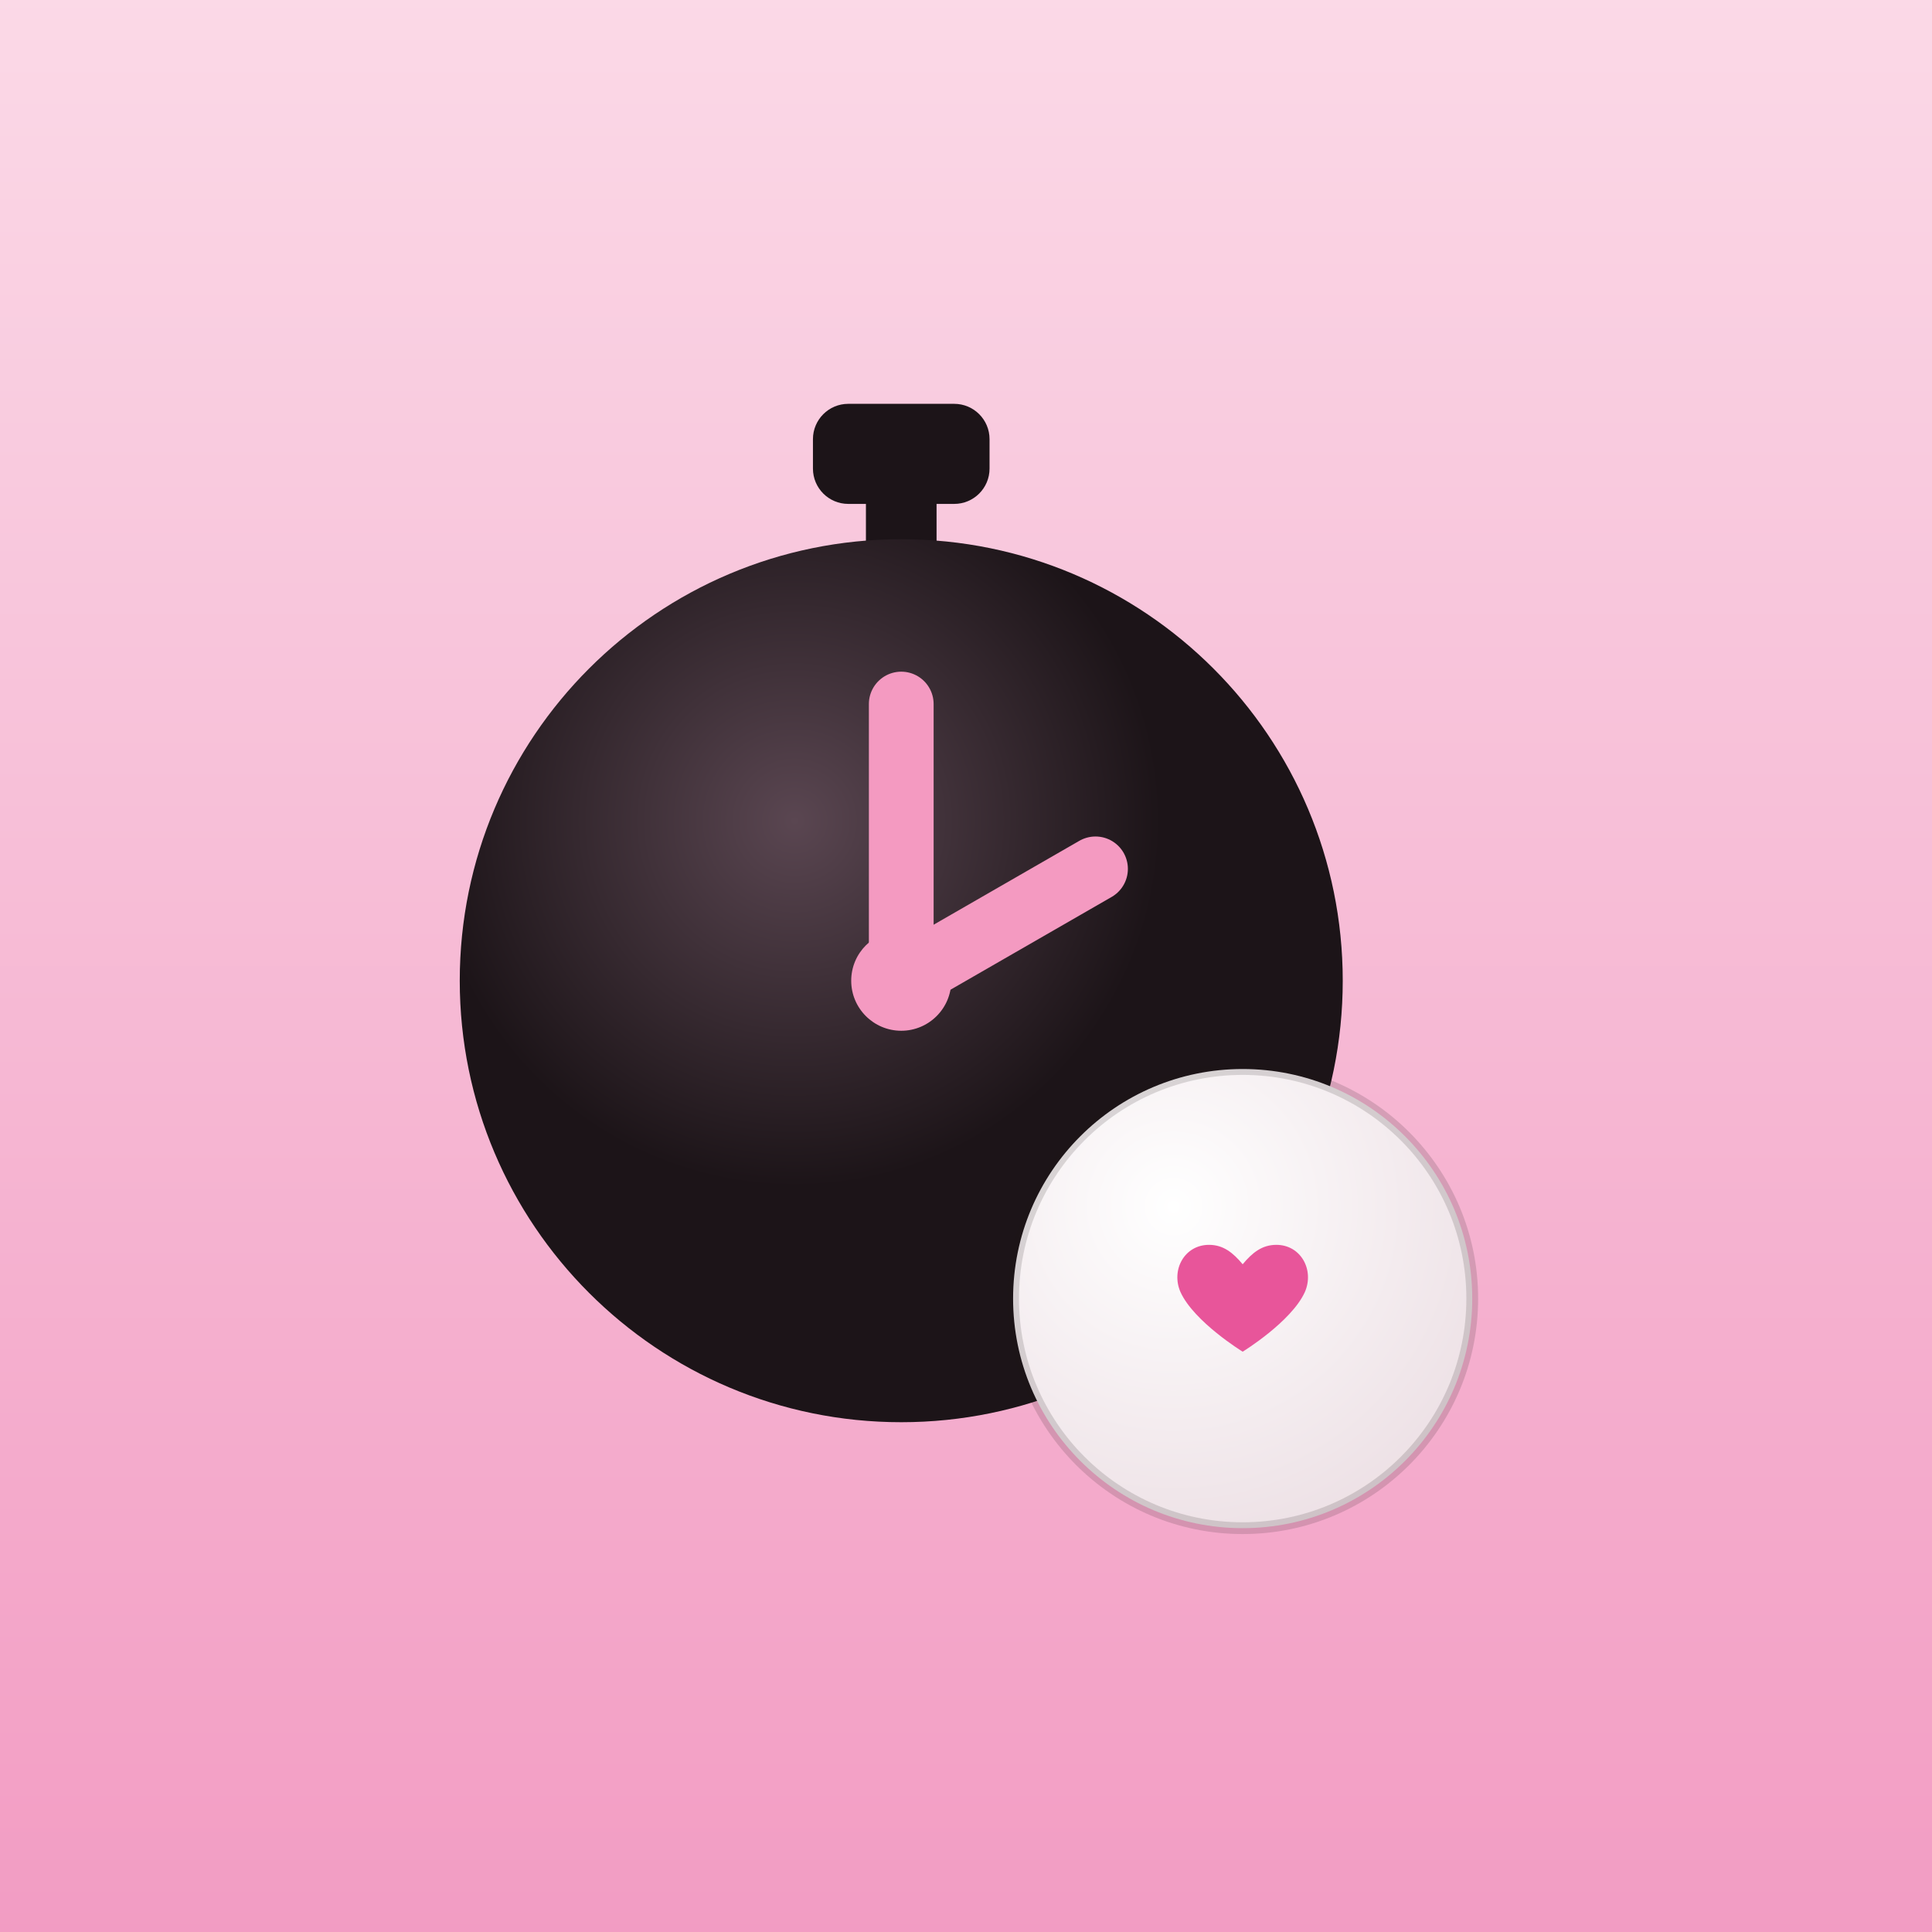
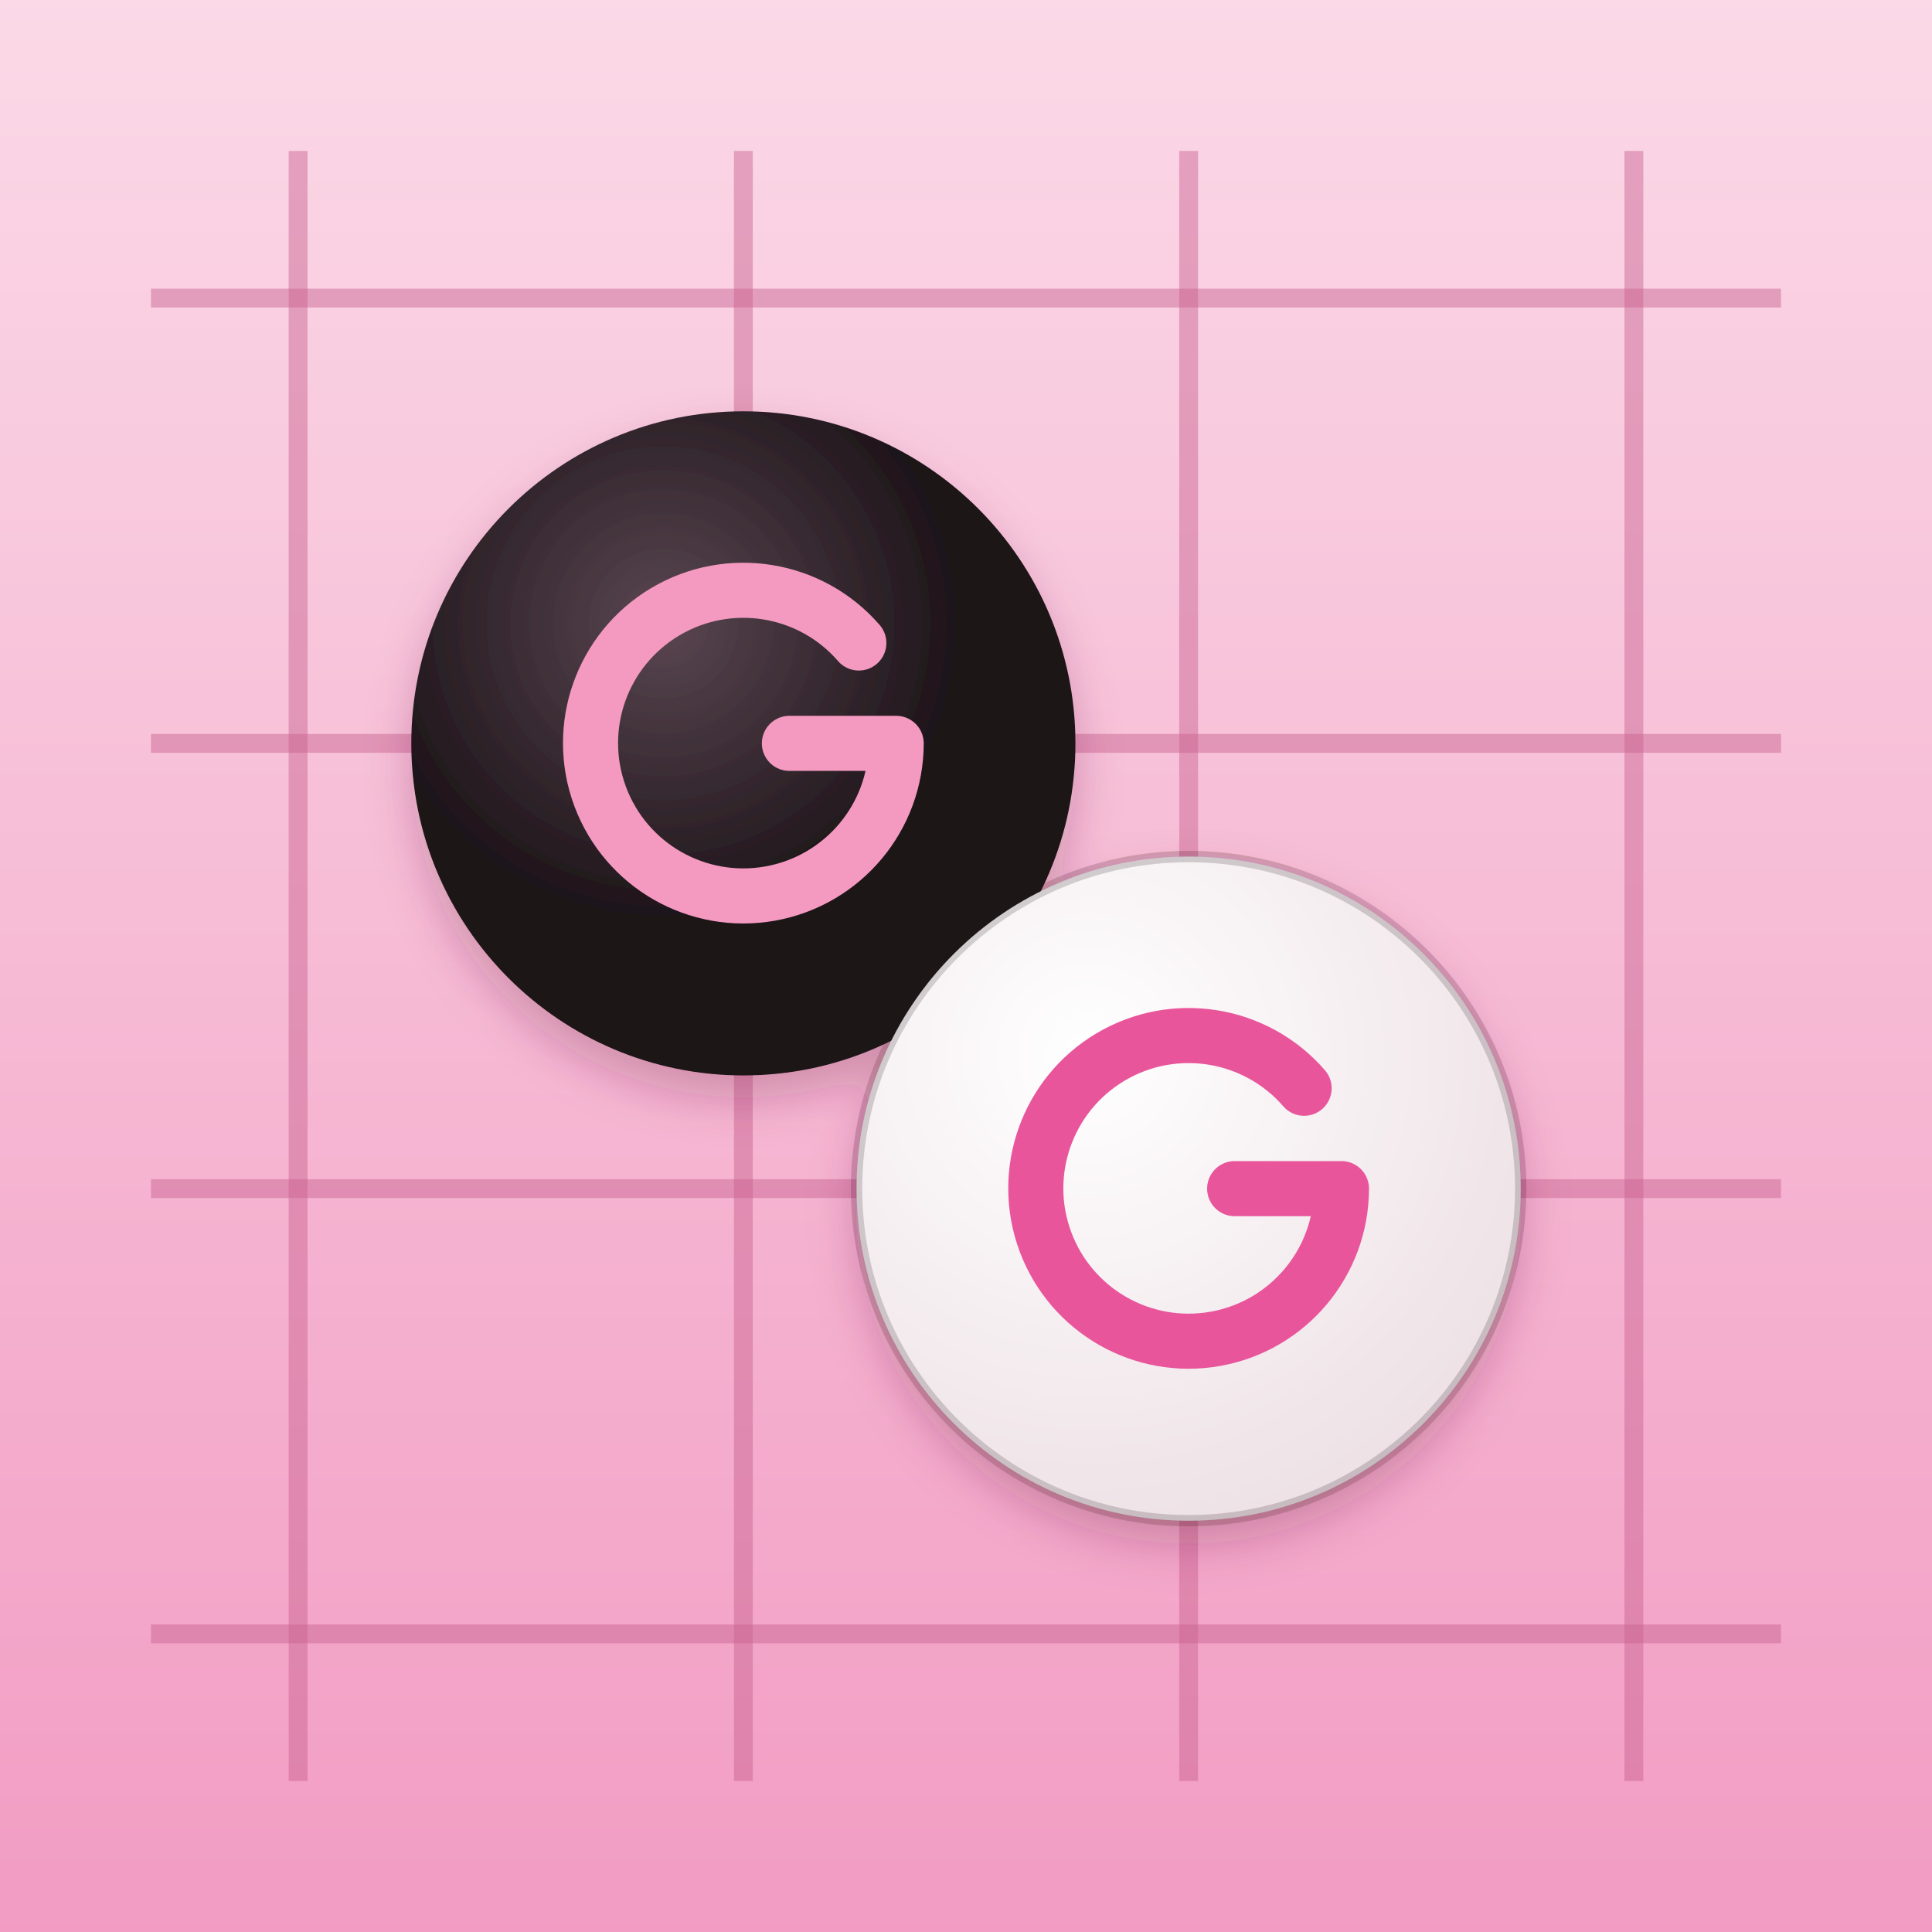
<svg xmlns="http://www.w3.org/2000/svg" viewBox="0 0 512 512">
  <defs>
    <linearGradient id="bg" x1="0" y1="0" x2="0" y2="1">
      <stop offset="0" stop-color="#fbd9e7" />
      <stop offset="1" stop-color="#f29cc3" />
    </linearGradient>
-     <radialGradient id="black" cx="0.38" cy="0.32" r="0.75">
+     <radialGradient id="b" cx="0.38" cy="0.32" r="0.75">
      <stop offset="0" stop-color="#5a4651" />
-       <stop offset="0.55" stop-color="#1c1418" />
+       <stop offset="0.6" stop-color="#1c1418" />
    </radialGradient>
-     <radialGradient id="white" cx="0.35" cy="0.3" r="0.8">
+     <radialGradient id="w" cx="0.35" cy="0.3" r="0.8">
      <stop offset="0" stop-color="#ffffff" />
      <stop offset="1" stop-color="#ecdfe4" />
    </radialGradient>
+     <filter id="sh" x="-30%" y="-30%" width="160%" height="160%">
+       <feDropShadow dx="0" dy="6" stdDeviation="6" flood-color="#6b1d44" flood-opacity=".28" />
+     </filter>
  </defs>
  <rect width="512" height="512" fill="url(#bg)" />
-   <g transform="translate(256 256) scale(0.78) translate(-278 -279)">
-     <rect x="226" y="88" width="60" height="34" rx="12" fill="#1c1418" />
-     <rect x="244" y="116" width="24" height="26" fill="#1c1418" />
-     <circle cx="256" cy="284" r="150" fill="url(#black)" />
-     <g stroke="#f49ac1" stroke-width="22" stroke-linecap="round">
-       <line x1="256" y1="284" x2="256" y2="190" />
-       <line x1="256" y1="284" x2="322" y2="246" />
-     </g>
-     <circle cx="256" cy="284" r="17" fill="#f49ac1" />
-     <circle cx="372" cy="392" r="78" fill="url(#white)" stroke="#1c1418" stroke-opacity=".15" stroke-width="4" />
-     <path transform="translate(372 392) scale(2.2) translate(-12 -12.8)" fill="#e8559a" d="M12 21s-7.5-4.6-9.6-9.2C.9 8.4 3 4.5 6.8 4.5c2.2 0 3.7 1.2 5.2 3 1.5-1.8 3-3 5.2-3 3.8 0 5.9 3.9 4.4 7.3C19.5 16.4 12 21 12 21z" />
+   <g stroke="#c9608f" stroke-opacity=".45" stroke-width="5">
+     <line x1="79" y1="40" x2="79" y2="472" />
+     <line x1="197" y1="40" x2="197" y2="472" />
+     <line x1="315" y1="40" x2="315" y2="472" />
+     <line x1="433" y1="40" x2="433" y2="472" />
+     <line x1="40" y1="79" x2="472" y2="79" />
+     <line x1="40" y1="197" x2="472" y2="197" />
+     <line x1="40" y1="315" x2="472" y2="315" />
+     <line x1="40" y1="433" x2="472" y2="433" />
+   </g>
+   <g filter="url(#sh)" fill="none" stroke-width="14.6" stroke-linecap="round" stroke-linejoin="round">
+     <circle cx="197" cy="197" r="88" fill="url(#b)" stroke="none" />
+     <path d="M227.6 170.4A40.5 40.5 0 1 0 237.5 197L209.2 197" stroke="#f49ac1" />
+     <circle cx="315" cy="315" r="88" fill="url(#w)" stroke="#1c1418" stroke-opacity=".18" stroke-width="3" />
+     <path d="M345.6 288.4A40.5 40.5 0 1 0 355.5 315L327.2 315" stroke="#e8559a" />
  </g>
</svg>
